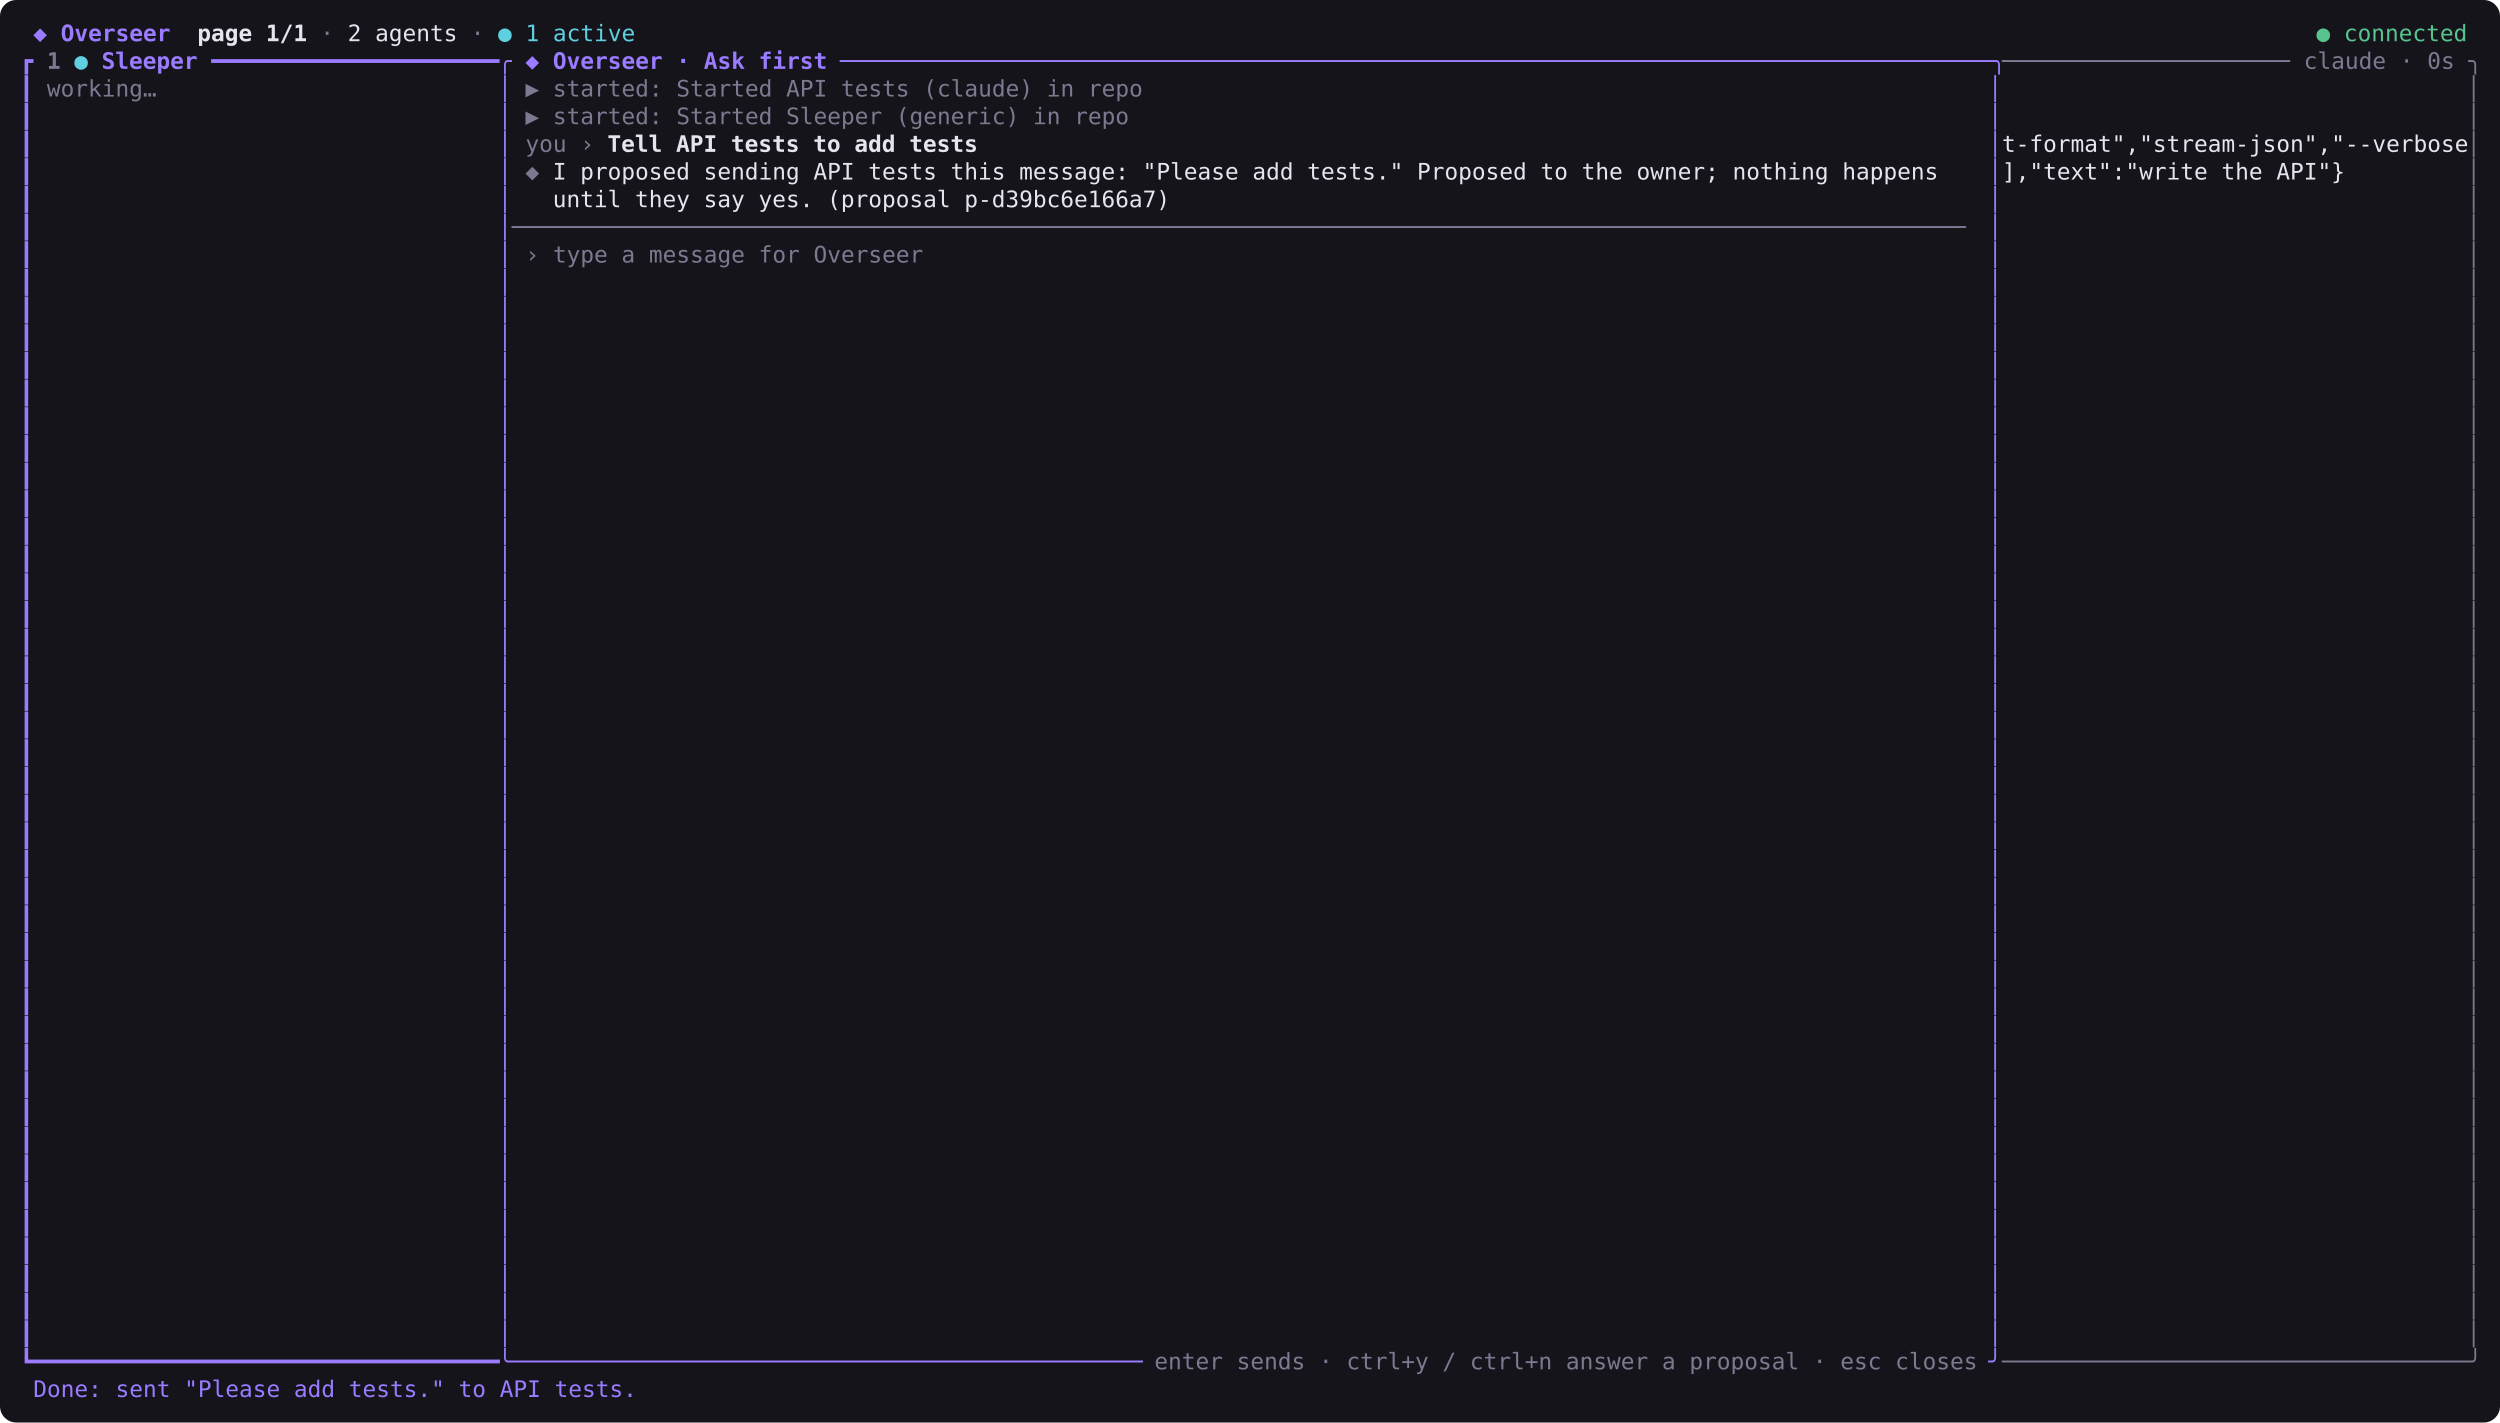
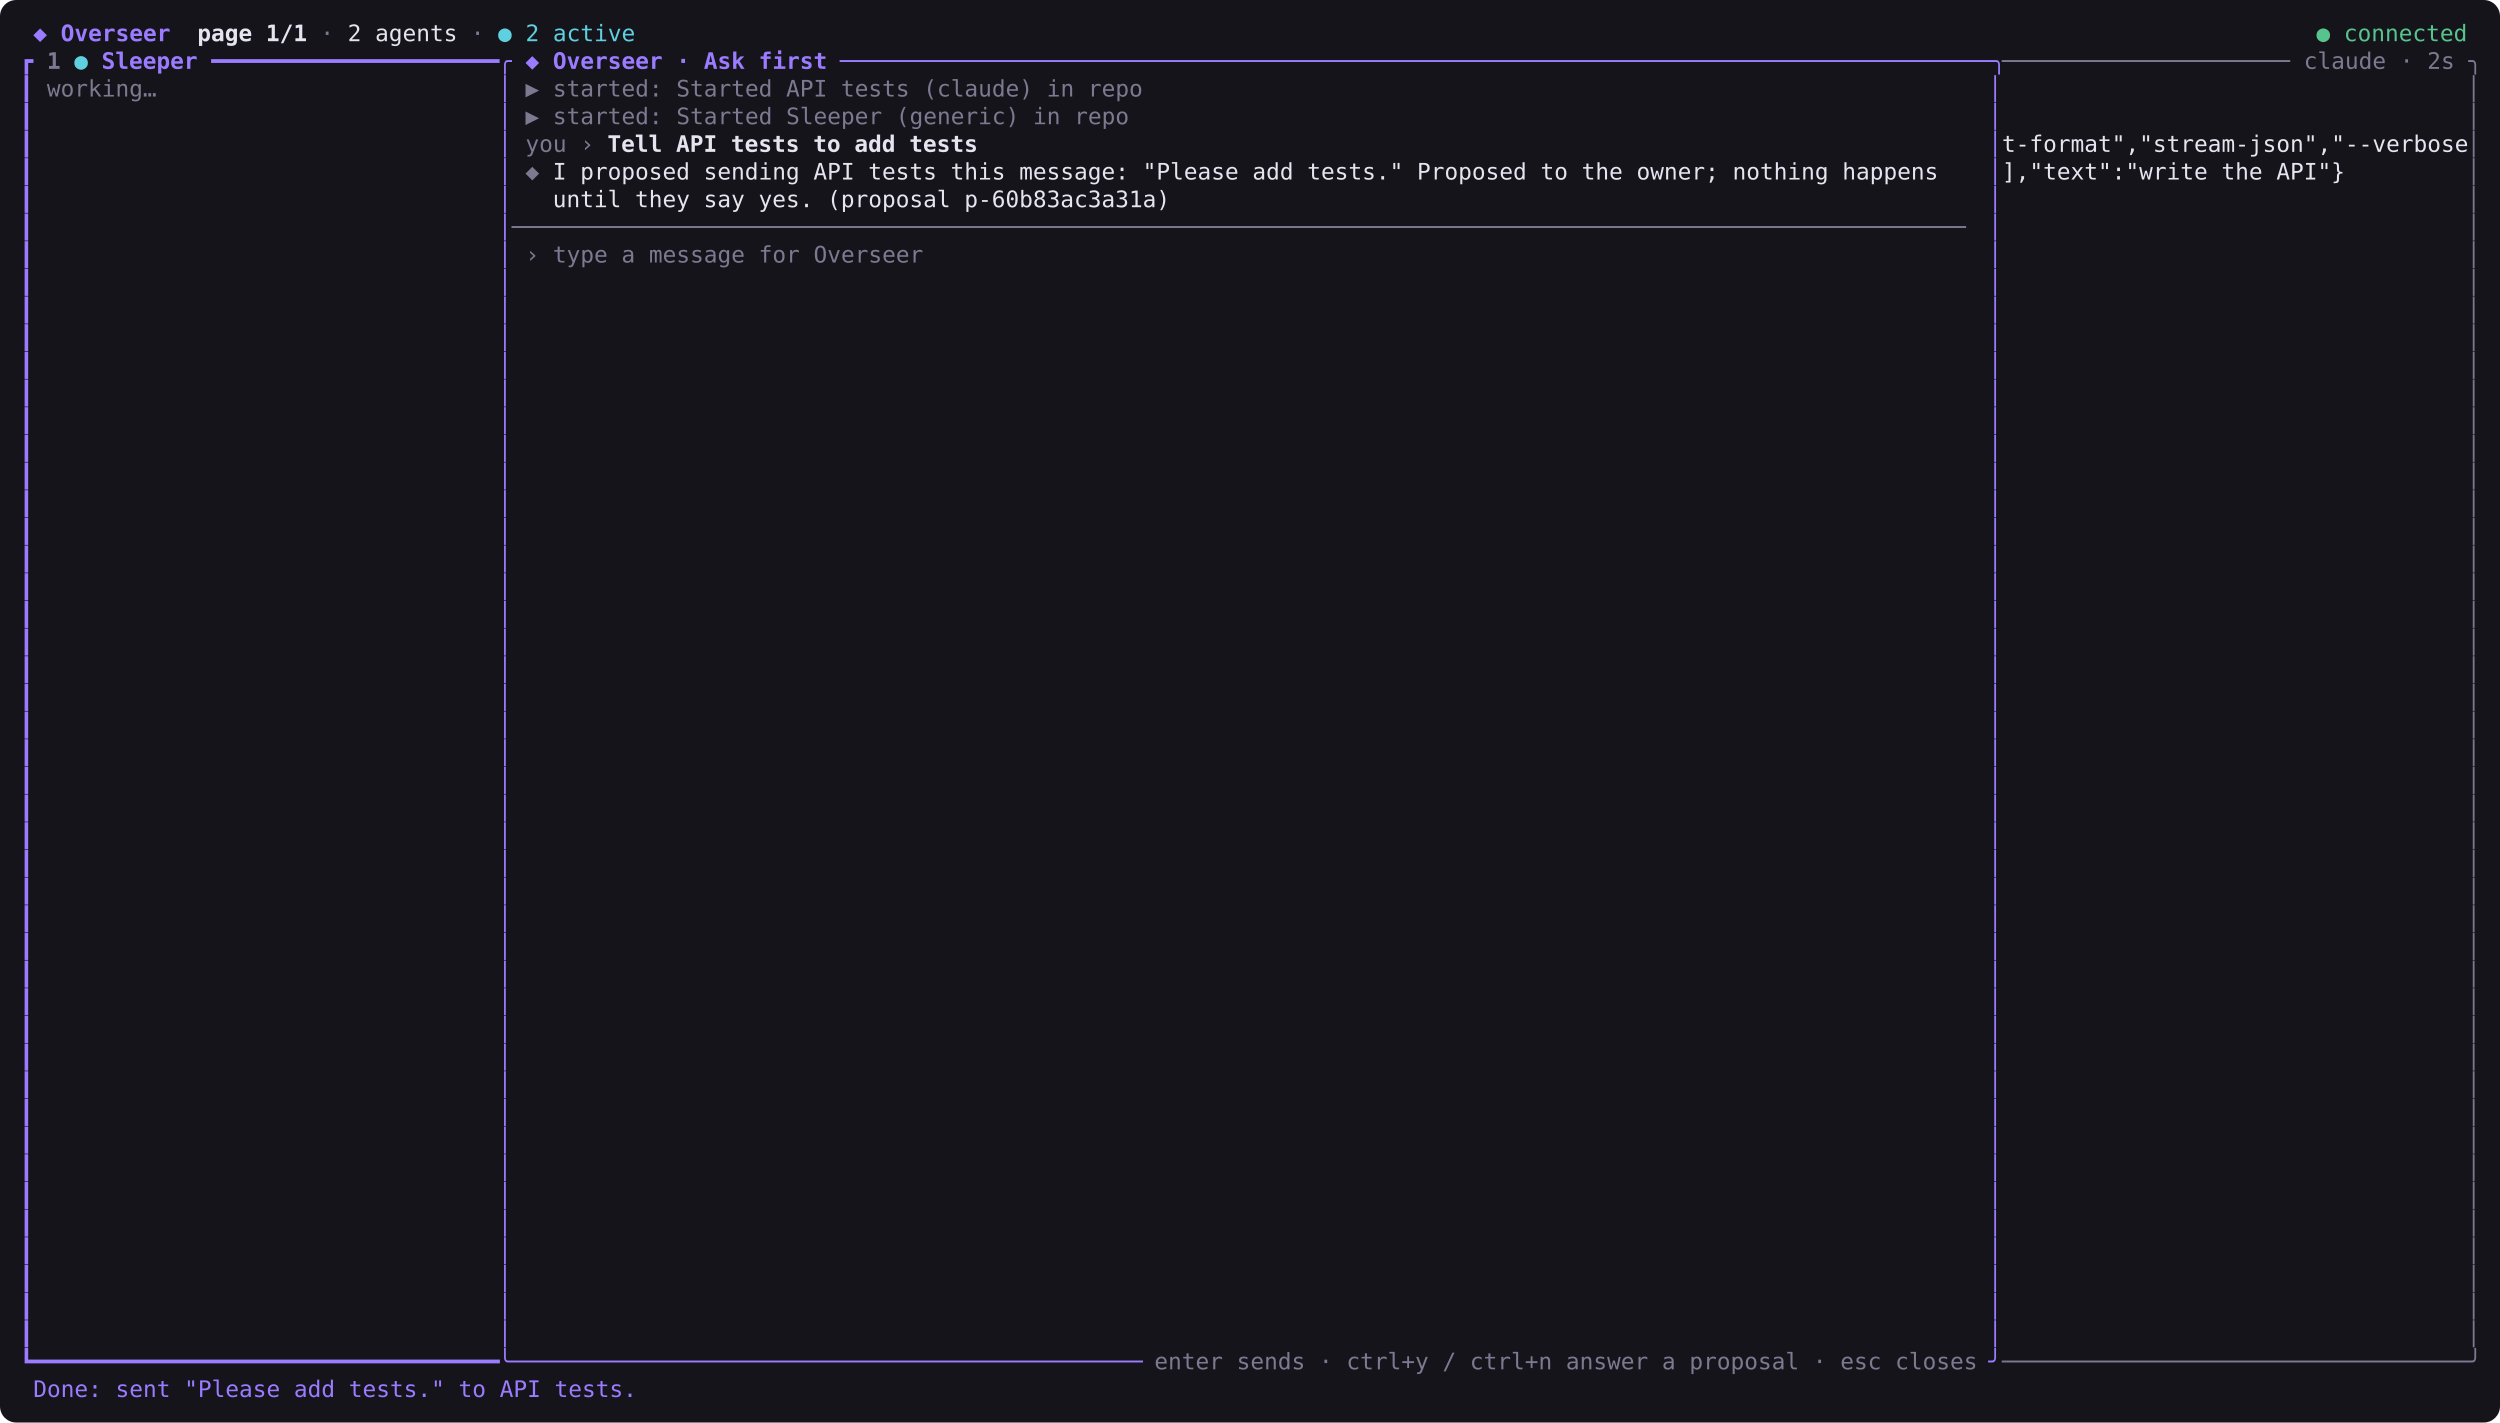
<svg xmlns="http://www.w3.org/2000/svg" width="1536" height="874" viewBox="0 0 1536 874">
  <rect width="100%" height="100%" rx="10" fill="#15141b" />
  <g font-family="ui-monospace, SFMono-Regular, Menlo, monospace" font-size="14">
    <text x="12.0" y="25.3" textLength="100.8" lengthAdjust="spacingAndGlyphs" fill="#9b7bff" font-weight="700" xml:space="preserve"> ◆ Overseer </text>
    <text x="112.8" y="25.3" textLength="84.0" lengthAdjust="spacingAndGlyphs" fill="#e6e4ef" font-weight="700" xml:space="preserve"> page 1/1 </text>
    <text x="196.8" y="25.3" textLength="16.8" lengthAdjust="spacingAndGlyphs" fill="#7d7990" xml:space="preserve">· </text>
    <text x="213.6" y="25.3" textLength="67.2" lengthAdjust="spacingAndGlyphs" fill="#e6e4ef" xml:space="preserve">2 agents</text>
    <text x="280.8" y="25.3" textLength="25.2" lengthAdjust="spacingAndGlyphs" fill="#7d7990" xml:space="preserve"> · </text>
-     <text x="306.0" y="25.3" textLength="84.0" lengthAdjust="spacingAndGlyphs" fill="#5fd0e0" xml:space="preserve">● 1 active</text>
+     <text x="306.0" y="25.3" textLength="84.0" lengthAdjust="spacingAndGlyphs" fill="#5fd0e0" xml:space="preserve">● 2 active</text>
    <text x="1423.2" y="25.3" textLength="100.8" lengthAdjust="spacingAndGlyphs" fill="#58c48d" xml:space="preserve">● connected </text>
    <text x="12.0" y="42.3" textLength="8.4" lengthAdjust="spacingAndGlyphs" fill="#9b7bff" font-weight="700" xml:space="preserve">┏</text>
    <text x="20.4" y="42.3" textLength="25.2" lengthAdjust="spacingAndGlyphs" fill="#7d7990" font-weight="700" xml:space="preserve"> 1 </text>
    <text x="45.6" y="42.3" textLength="16.8" lengthAdjust="spacingAndGlyphs" fill="#5fd0e0" font-weight="700" xml:space="preserve">● </text>
    <text x="62.4" y="42.3" textLength="243.6" lengthAdjust="spacingAndGlyphs" fill="#9b7bff" font-weight="700" xml:space="preserve">Sleeper ━━━━━━━━━━━━━━━━━━━━━</text>
    <text x="306.0" y="42.3" textLength="8.4" lengthAdjust="spacingAndGlyphs" fill="#9b7bff" xml:space="preserve">╭</text>
    <text x="314.4" y="42.3" textLength="201.6" lengthAdjust="spacingAndGlyphs" fill="#9b7bff" font-weight="700" xml:space="preserve"> ◆ Overseer · Ask first </text>
    <text x="516.0" y="42.3" textLength="714.0" lengthAdjust="spacingAndGlyphs" fill="#9b7bff" xml:space="preserve">────────────────────────────────────────────────────────────────────────────────────╮</text>
-     <text x="1230.0" y="42.3" textLength="294.0" lengthAdjust="spacingAndGlyphs" fill="#7d7990" xml:space="preserve">───────────────────── claude · 0s ╮</text>
+     <text x="1230.0" y="42.3" textLength="294.0" lengthAdjust="spacingAndGlyphs" fill="#7d7990" xml:space="preserve">───────────────────── claude · 2s ╮</text>
    <text x="12.0" y="59.3" textLength="8.4" lengthAdjust="spacingAndGlyphs" fill="#9b7bff" font-weight="700" xml:space="preserve">┃</text>
    <text x="28.8" y="59.3" textLength="67.2" lengthAdjust="spacingAndGlyphs" fill="#7d7990" xml:space="preserve">working…</text>
    <text x="306.0" y="59.3" textLength="8.4" lengthAdjust="spacingAndGlyphs" fill="#9b7bff" xml:space="preserve">│</text>
    <text x="314.4" y="59.3" textLength="386.4" lengthAdjust="spacingAndGlyphs" fill="#7d7990" xml:space="preserve"> ▶ started: Started API tests (claude) in repo</text>
    <text x="1221.6" y="59.3" textLength="8.4" lengthAdjust="spacingAndGlyphs" fill="#9b7bff" xml:space="preserve">│</text>
    <text x="1515.6" y="59.3" textLength="8.4" lengthAdjust="spacingAndGlyphs" fill="#7d7990" xml:space="preserve">│</text>
    <text x="12.0" y="76.3" textLength="8.4" lengthAdjust="spacingAndGlyphs" fill="#9b7bff" font-weight="700" xml:space="preserve">┃</text>
    <text x="306.0" y="76.3" textLength="8.4" lengthAdjust="spacingAndGlyphs" fill="#9b7bff" xml:space="preserve">│</text>
    <text x="314.4" y="76.3" textLength="378.0" lengthAdjust="spacingAndGlyphs" fill="#7d7990" xml:space="preserve"> ▶ started: Started Sleeper (generic) in repo</text>
    <text x="1221.6" y="76.3" textLength="8.4" lengthAdjust="spacingAndGlyphs" fill="#9b7bff" xml:space="preserve">│</text>
    <text x="1515.6" y="76.3" textLength="8.4" lengthAdjust="spacingAndGlyphs" fill="#7d7990" xml:space="preserve">│</text>
    <text x="12.0" y="93.3" textLength="8.4" lengthAdjust="spacingAndGlyphs" fill="#9b7bff" font-weight="700" xml:space="preserve">┃</text>
    <text x="306.0" y="93.3" textLength="8.4" lengthAdjust="spacingAndGlyphs" fill="#9b7bff" xml:space="preserve">│</text>
    <text x="314.4" y="93.3" textLength="58.8" lengthAdjust="spacingAndGlyphs" fill="#7d7990" xml:space="preserve"> you › </text>
    <text x="373.2" y="93.3" textLength="226.8" lengthAdjust="spacingAndGlyphs" fill="#e6e4ef" font-weight="700" xml:space="preserve">Tell API tests to add tests</text>
    <text x="1221.6" y="93.3" textLength="8.4" lengthAdjust="spacingAndGlyphs" fill="#9b7bff" xml:space="preserve">│</text>
    <text x="1230.0" y="93.3" textLength="285.6" lengthAdjust="spacingAndGlyphs" fill="#e6e4ef" xml:space="preserve">t-format","stream-json","--verbose</text>
    <text x="1515.6" y="93.3" textLength="8.4" lengthAdjust="spacingAndGlyphs" fill="#7d7990" xml:space="preserve">│</text>
    <text x="12.0" y="110.3" textLength="8.4" lengthAdjust="spacingAndGlyphs" fill="#9b7bff" font-weight="700" xml:space="preserve">┃</text>
    <text x="306.0" y="110.3" textLength="8.4" lengthAdjust="spacingAndGlyphs" fill="#9b7bff" xml:space="preserve">│</text>
    <text x="314.4" y="110.3" textLength="25.2" lengthAdjust="spacingAndGlyphs" fill="#7d7990" xml:space="preserve"> ◆ </text>
    <text x="339.6" y="110.3" textLength="882.0" lengthAdjust="spacingAndGlyphs" fill="#e6e4ef" xml:space="preserve">I proposed sending API tests this message: "Please add tests." Proposed to the owner; nothing happens    </text>
    <text x="1221.6" y="110.3" textLength="8.4" lengthAdjust="spacingAndGlyphs" fill="#9b7bff" xml:space="preserve">│</text>
    <text x="1230.0" y="110.3" textLength="285.6" lengthAdjust="spacingAndGlyphs" fill="#e6e4ef" xml:space="preserve">],"text":"write the API"}         </text>
    <text x="1515.6" y="110.3" textLength="8.4" lengthAdjust="spacingAndGlyphs" fill="#7d7990" xml:space="preserve">│</text>
    <text x="12.0" y="127.3" textLength="8.4" lengthAdjust="spacingAndGlyphs" fill="#9b7bff" font-weight="700" xml:space="preserve">┃</text>
    <text x="306.0" y="127.3" textLength="8.4" lengthAdjust="spacingAndGlyphs" fill="#9b7bff" xml:space="preserve">│</text>
-     <text x="339.6" y="127.3" textLength="882.0" lengthAdjust="spacingAndGlyphs" fill="#e6e4ef" xml:space="preserve">until they say yes. (proposal p-d39bc6e166a7)                                                            </text>
+     <text x="339.6" y="127.3" textLength="882.0" lengthAdjust="spacingAndGlyphs" fill="#e6e4ef" xml:space="preserve">until they say yes. (proposal p-60b83ac3a31a)                                                            </text>
    <text x="1221.6" y="127.3" textLength="8.4" lengthAdjust="spacingAndGlyphs" fill="#9b7bff" xml:space="preserve">│</text>
    <text x="1515.6" y="127.3" textLength="8.4" lengthAdjust="spacingAndGlyphs" fill="#7d7990" xml:space="preserve">│</text>
    <text x="12.0" y="144.3" textLength="8.4" lengthAdjust="spacingAndGlyphs" fill="#9b7bff" font-weight="700" xml:space="preserve">┃</text>
    <text x="306.0" y="144.3" textLength="8.4" lengthAdjust="spacingAndGlyphs" fill="#9b7bff" xml:space="preserve">│</text>
    <text x="314.4" y="144.3" textLength="890.4" lengthAdjust="spacingAndGlyphs" fill="#7d7990" xml:space="preserve">──────────────────────────────────────────────────────────────────────────────────────────────────────────</text>
    <text x="1221.6" y="144.3" textLength="8.4" lengthAdjust="spacingAndGlyphs" fill="#9b7bff" xml:space="preserve">│</text>
    <text x="1515.6" y="144.3" textLength="8.4" lengthAdjust="spacingAndGlyphs" fill="#7d7990" xml:space="preserve">│</text>
    <text x="12.0" y="161.3" textLength="8.4" lengthAdjust="spacingAndGlyphs" fill="#9b7bff" font-weight="700" xml:space="preserve">┃</text>
    <text x="306.0" y="161.3" textLength="8.4" lengthAdjust="spacingAndGlyphs" fill="#9b7bff" xml:space="preserve">│</text>
    <text x="314.4" y="161.3" textLength="252.0" lengthAdjust="spacingAndGlyphs" fill="#7d7990" xml:space="preserve"> › type a message for Overseer</text>
    <text x="1221.6" y="161.3" textLength="8.4" lengthAdjust="spacingAndGlyphs" fill="#9b7bff" xml:space="preserve">│</text>
    <text x="1515.6" y="161.3" textLength="8.4" lengthAdjust="spacingAndGlyphs" fill="#7d7990" xml:space="preserve">│</text>
    <text x="12.0" y="178.3" textLength="8.4" lengthAdjust="spacingAndGlyphs" fill="#9b7bff" font-weight="700" xml:space="preserve">┃</text>
    <text x="306.0" y="178.3" textLength="8.4" lengthAdjust="spacingAndGlyphs" fill="#9b7bff" xml:space="preserve">│</text>
    <text x="1221.6" y="178.3" textLength="8.4" lengthAdjust="spacingAndGlyphs" fill="#9b7bff" xml:space="preserve">│</text>
    <text x="1515.6" y="178.3" textLength="8.4" lengthAdjust="spacingAndGlyphs" fill="#7d7990" xml:space="preserve">│</text>
    <text x="12.0" y="195.3" textLength="8.4" lengthAdjust="spacingAndGlyphs" fill="#9b7bff" font-weight="700" xml:space="preserve">┃</text>
    <text x="306.0" y="195.3" textLength="8.4" lengthAdjust="spacingAndGlyphs" fill="#9b7bff" xml:space="preserve">│</text>
    <text x="1221.6" y="195.3" textLength="8.4" lengthAdjust="spacingAndGlyphs" fill="#9b7bff" xml:space="preserve">│</text>
    <text x="1515.6" y="195.3" textLength="8.4" lengthAdjust="spacingAndGlyphs" fill="#7d7990" xml:space="preserve">│</text>
    <text x="12.0" y="212.3" textLength="8.4" lengthAdjust="spacingAndGlyphs" fill="#9b7bff" font-weight="700" xml:space="preserve">┃</text>
    <text x="306.0" y="212.3" textLength="8.4" lengthAdjust="spacingAndGlyphs" fill="#9b7bff" xml:space="preserve">│</text>
    <text x="1221.6" y="212.3" textLength="8.4" lengthAdjust="spacingAndGlyphs" fill="#9b7bff" xml:space="preserve">│</text>
    <text x="1515.6" y="212.3" textLength="8.4" lengthAdjust="spacingAndGlyphs" fill="#7d7990" xml:space="preserve">│</text>
    <text x="12.0" y="229.3" textLength="8.4" lengthAdjust="spacingAndGlyphs" fill="#9b7bff" font-weight="700" xml:space="preserve">┃</text>
    <text x="306.0" y="229.3" textLength="8.4" lengthAdjust="spacingAndGlyphs" fill="#9b7bff" xml:space="preserve">│</text>
    <text x="1221.6" y="229.3" textLength="8.4" lengthAdjust="spacingAndGlyphs" fill="#9b7bff" xml:space="preserve">│</text>
    <text x="1515.6" y="229.3" textLength="8.4" lengthAdjust="spacingAndGlyphs" fill="#7d7990" xml:space="preserve">│</text>
    <text x="12.0" y="246.3" textLength="8.4" lengthAdjust="spacingAndGlyphs" fill="#9b7bff" font-weight="700" xml:space="preserve">┃</text>
    <text x="306.0" y="246.3" textLength="8.4" lengthAdjust="spacingAndGlyphs" fill="#9b7bff" xml:space="preserve">│</text>
    <text x="1221.6" y="246.3" textLength="8.4" lengthAdjust="spacingAndGlyphs" fill="#9b7bff" xml:space="preserve">│</text>
    <text x="1515.6" y="246.3" textLength="8.4" lengthAdjust="spacingAndGlyphs" fill="#7d7990" xml:space="preserve">│</text>
    <text x="12.0" y="263.3" textLength="8.4" lengthAdjust="spacingAndGlyphs" fill="#9b7bff" font-weight="700" xml:space="preserve">┃</text>
    <text x="306.0" y="263.3" textLength="8.4" lengthAdjust="spacingAndGlyphs" fill="#9b7bff" xml:space="preserve">│</text>
    <text x="1221.6" y="263.3" textLength="8.4" lengthAdjust="spacingAndGlyphs" fill="#9b7bff" xml:space="preserve">│</text>
    <text x="1515.6" y="263.3" textLength="8.4" lengthAdjust="spacingAndGlyphs" fill="#7d7990" xml:space="preserve">│</text>
    <text x="12.0" y="280.3" textLength="8.4" lengthAdjust="spacingAndGlyphs" fill="#9b7bff" font-weight="700" xml:space="preserve">┃</text>
    <text x="306.0" y="280.3" textLength="8.4" lengthAdjust="spacingAndGlyphs" fill="#9b7bff" xml:space="preserve">│</text>
    <text x="1221.6" y="280.3" textLength="8.4" lengthAdjust="spacingAndGlyphs" fill="#9b7bff" xml:space="preserve">│</text>
    <text x="1515.6" y="280.3" textLength="8.4" lengthAdjust="spacingAndGlyphs" fill="#7d7990" xml:space="preserve">│</text>
    <text x="12.0" y="297.3" textLength="8.4" lengthAdjust="spacingAndGlyphs" fill="#9b7bff" font-weight="700" xml:space="preserve">┃</text>
    <text x="306.0" y="297.3" textLength="8.4" lengthAdjust="spacingAndGlyphs" fill="#9b7bff" xml:space="preserve">│</text>
    <text x="1221.6" y="297.3" textLength="8.4" lengthAdjust="spacingAndGlyphs" fill="#9b7bff" xml:space="preserve">│</text>
    <text x="1515.6" y="297.3" textLength="8.4" lengthAdjust="spacingAndGlyphs" fill="#7d7990" xml:space="preserve">│</text>
    <text x="12.0" y="314.3" textLength="8.4" lengthAdjust="spacingAndGlyphs" fill="#9b7bff" font-weight="700" xml:space="preserve">┃</text>
    <text x="306.0" y="314.3" textLength="8.4" lengthAdjust="spacingAndGlyphs" fill="#9b7bff" xml:space="preserve">│</text>
    <text x="1221.6" y="314.3" textLength="8.4" lengthAdjust="spacingAndGlyphs" fill="#9b7bff" xml:space="preserve">│</text>
    <text x="1515.6" y="314.3" textLength="8.4" lengthAdjust="spacingAndGlyphs" fill="#7d7990" xml:space="preserve">│</text>
    <text x="12.0" y="331.3" textLength="8.4" lengthAdjust="spacingAndGlyphs" fill="#9b7bff" font-weight="700" xml:space="preserve">┃</text>
    <text x="306.0" y="331.3" textLength="8.4" lengthAdjust="spacingAndGlyphs" fill="#9b7bff" xml:space="preserve">│</text>
    <text x="1221.6" y="331.3" textLength="8.4" lengthAdjust="spacingAndGlyphs" fill="#9b7bff" xml:space="preserve">│</text>
    <text x="1515.6" y="331.3" textLength="8.4" lengthAdjust="spacingAndGlyphs" fill="#7d7990" xml:space="preserve">│</text>
    <text x="12.0" y="348.3" textLength="8.4" lengthAdjust="spacingAndGlyphs" fill="#9b7bff" font-weight="700" xml:space="preserve">┃</text>
    <text x="306.0" y="348.3" textLength="8.4" lengthAdjust="spacingAndGlyphs" fill="#9b7bff" xml:space="preserve">│</text>
    <text x="1221.6" y="348.3" textLength="8.4" lengthAdjust="spacingAndGlyphs" fill="#9b7bff" xml:space="preserve">│</text>
    <text x="1515.6" y="348.3" textLength="8.4" lengthAdjust="spacingAndGlyphs" fill="#7d7990" xml:space="preserve">│</text>
    <text x="12.0" y="365.3" textLength="8.4" lengthAdjust="spacingAndGlyphs" fill="#9b7bff" font-weight="700" xml:space="preserve">┃</text>
    <text x="306.0" y="365.3" textLength="8.4" lengthAdjust="spacingAndGlyphs" fill="#9b7bff" xml:space="preserve">│</text>
    <text x="1221.6" y="365.3" textLength="8.4" lengthAdjust="spacingAndGlyphs" fill="#9b7bff" xml:space="preserve">│</text>
    <text x="1515.6" y="365.3" textLength="8.4" lengthAdjust="spacingAndGlyphs" fill="#7d7990" xml:space="preserve">│</text>
    <text x="12.0" y="382.3" textLength="8.4" lengthAdjust="spacingAndGlyphs" fill="#9b7bff" font-weight="700" xml:space="preserve">┃</text>
    <text x="306.0" y="382.3" textLength="8.4" lengthAdjust="spacingAndGlyphs" fill="#9b7bff" xml:space="preserve">│</text>
    <text x="1221.6" y="382.3" textLength="8.4" lengthAdjust="spacingAndGlyphs" fill="#9b7bff" xml:space="preserve">│</text>
    <text x="1515.6" y="382.3" textLength="8.4" lengthAdjust="spacingAndGlyphs" fill="#7d7990" xml:space="preserve">│</text>
    <text x="12.0" y="399.3" textLength="8.4" lengthAdjust="spacingAndGlyphs" fill="#9b7bff" font-weight="700" xml:space="preserve">┃</text>
    <text x="306.0" y="399.3" textLength="8.4" lengthAdjust="spacingAndGlyphs" fill="#9b7bff" xml:space="preserve">│</text>
    <text x="1221.6" y="399.3" textLength="8.4" lengthAdjust="spacingAndGlyphs" fill="#9b7bff" xml:space="preserve">│</text>
    <text x="1515.6" y="399.3" textLength="8.4" lengthAdjust="spacingAndGlyphs" fill="#7d7990" xml:space="preserve">│</text>
    <text x="12.0" y="416.3" textLength="8.4" lengthAdjust="spacingAndGlyphs" fill="#9b7bff" font-weight="700" xml:space="preserve">┃</text>
    <text x="306.0" y="416.3" textLength="8.4" lengthAdjust="spacingAndGlyphs" fill="#9b7bff" xml:space="preserve">│</text>
    <text x="1221.6" y="416.3" textLength="8.4" lengthAdjust="spacingAndGlyphs" fill="#9b7bff" xml:space="preserve">│</text>
    <text x="1515.6" y="416.3" textLength="8.4" lengthAdjust="spacingAndGlyphs" fill="#7d7990" xml:space="preserve">│</text>
    <text x="12.0" y="433.3" textLength="8.4" lengthAdjust="spacingAndGlyphs" fill="#9b7bff" font-weight="700" xml:space="preserve">┃</text>
    <text x="306.0" y="433.3" textLength="8.4" lengthAdjust="spacingAndGlyphs" fill="#9b7bff" xml:space="preserve">│</text>
    <text x="1221.6" y="433.3" textLength="8.4" lengthAdjust="spacingAndGlyphs" fill="#9b7bff" xml:space="preserve">│</text>
    <text x="1515.6" y="433.3" textLength="8.4" lengthAdjust="spacingAndGlyphs" fill="#7d7990" xml:space="preserve">│</text>
    <text x="12.0" y="450.3" textLength="8.4" lengthAdjust="spacingAndGlyphs" fill="#9b7bff" font-weight="700" xml:space="preserve">┃</text>
    <text x="306.0" y="450.3" textLength="8.4" lengthAdjust="spacingAndGlyphs" fill="#9b7bff" xml:space="preserve">│</text>
    <text x="1221.6" y="450.3" textLength="8.4" lengthAdjust="spacingAndGlyphs" fill="#9b7bff" xml:space="preserve">│</text>
    <text x="1515.6" y="450.3" textLength="8.4" lengthAdjust="spacingAndGlyphs" fill="#7d7990" xml:space="preserve">│</text>
    <text x="12.0" y="467.3" textLength="8.4" lengthAdjust="spacingAndGlyphs" fill="#9b7bff" font-weight="700" xml:space="preserve">┃</text>
    <text x="306.0" y="467.3" textLength="8.4" lengthAdjust="spacingAndGlyphs" fill="#9b7bff" xml:space="preserve">│</text>
    <text x="1221.6" y="467.3" textLength="8.4" lengthAdjust="spacingAndGlyphs" fill="#9b7bff" xml:space="preserve">│</text>
    <text x="1515.6" y="467.3" textLength="8.4" lengthAdjust="spacingAndGlyphs" fill="#7d7990" xml:space="preserve">│</text>
    <text x="12.0" y="484.3" textLength="8.4" lengthAdjust="spacingAndGlyphs" fill="#9b7bff" font-weight="700" xml:space="preserve">┃</text>
    <text x="306.0" y="484.3" textLength="8.4" lengthAdjust="spacingAndGlyphs" fill="#9b7bff" xml:space="preserve">│</text>
    <text x="1221.6" y="484.3" textLength="8.4" lengthAdjust="spacingAndGlyphs" fill="#9b7bff" xml:space="preserve">│</text>
    <text x="1515.6" y="484.3" textLength="8.4" lengthAdjust="spacingAndGlyphs" fill="#7d7990" xml:space="preserve">│</text>
    <text x="12.0" y="501.3" textLength="8.4" lengthAdjust="spacingAndGlyphs" fill="#9b7bff" font-weight="700" xml:space="preserve">┃</text>
    <text x="306.0" y="501.3" textLength="8.4" lengthAdjust="spacingAndGlyphs" fill="#9b7bff" xml:space="preserve">│</text>
    <text x="1221.6" y="501.3" textLength="8.4" lengthAdjust="spacingAndGlyphs" fill="#9b7bff" xml:space="preserve">│</text>
    <text x="1515.6" y="501.3" textLength="8.4" lengthAdjust="spacingAndGlyphs" fill="#7d7990" xml:space="preserve">│</text>
    <text x="12.0" y="518.3" textLength="8.4" lengthAdjust="spacingAndGlyphs" fill="#9b7bff" font-weight="700" xml:space="preserve">┃</text>
    <text x="306.0" y="518.3" textLength="8.4" lengthAdjust="spacingAndGlyphs" fill="#9b7bff" xml:space="preserve">│</text>
    <text x="1221.6" y="518.3" textLength="8.4" lengthAdjust="spacingAndGlyphs" fill="#9b7bff" xml:space="preserve">│</text>
    <text x="1515.6" y="518.3" textLength="8.4" lengthAdjust="spacingAndGlyphs" fill="#7d7990" xml:space="preserve">│</text>
    <text x="12.0" y="535.3" textLength="8.4" lengthAdjust="spacingAndGlyphs" fill="#9b7bff" font-weight="700" xml:space="preserve">┃</text>
    <text x="306.0" y="535.3" textLength="8.4" lengthAdjust="spacingAndGlyphs" fill="#9b7bff" xml:space="preserve">│</text>
    <text x="1221.6" y="535.3" textLength="8.4" lengthAdjust="spacingAndGlyphs" fill="#9b7bff" xml:space="preserve">│</text>
    <text x="1515.6" y="535.3" textLength="8.4" lengthAdjust="spacingAndGlyphs" fill="#7d7990" xml:space="preserve">│</text>
    <text x="12.0" y="552.3" textLength="8.4" lengthAdjust="spacingAndGlyphs" fill="#9b7bff" font-weight="700" xml:space="preserve">┃</text>
    <text x="306.0" y="552.3" textLength="8.4" lengthAdjust="spacingAndGlyphs" fill="#9b7bff" xml:space="preserve">│</text>
    <text x="1221.6" y="552.3" textLength="8.4" lengthAdjust="spacingAndGlyphs" fill="#9b7bff" xml:space="preserve">│</text>
    <text x="1515.6" y="552.3" textLength="8.4" lengthAdjust="spacingAndGlyphs" fill="#7d7990" xml:space="preserve">│</text>
    <text x="12.0" y="569.3" textLength="8.4" lengthAdjust="spacingAndGlyphs" fill="#9b7bff" font-weight="700" xml:space="preserve">┃</text>
    <text x="306.0" y="569.3" textLength="8.4" lengthAdjust="spacingAndGlyphs" fill="#9b7bff" xml:space="preserve">│</text>
    <text x="1221.6" y="569.3" textLength="8.4" lengthAdjust="spacingAndGlyphs" fill="#9b7bff" xml:space="preserve">│</text>
    <text x="1515.6" y="569.3" textLength="8.4" lengthAdjust="spacingAndGlyphs" fill="#7d7990" xml:space="preserve">│</text>
    <text x="12.0" y="586.3" textLength="8.4" lengthAdjust="spacingAndGlyphs" fill="#9b7bff" font-weight="700" xml:space="preserve">┃</text>
    <text x="306.0" y="586.3" textLength="8.4" lengthAdjust="spacingAndGlyphs" fill="#9b7bff" xml:space="preserve">│</text>
    <text x="1221.6" y="586.3" textLength="8.4" lengthAdjust="spacingAndGlyphs" fill="#9b7bff" xml:space="preserve">│</text>
    <text x="1515.6" y="586.3" textLength="8.4" lengthAdjust="spacingAndGlyphs" fill="#7d7990" xml:space="preserve">│</text>
    <text x="12.0" y="603.3" textLength="8.4" lengthAdjust="spacingAndGlyphs" fill="#9b7bff" font-weight="700" xml:space="preserve">┃</text>
    <text x="306.0" y="603.3" textLength="8.4" lengthAdjust="spacingAndGlyphs" fill="#9b7bff" xml:space="preserve">│</text>
    <text x="1221.6" y="603.3" textLength="8.4" lengthAdjust="spacingAndGlyphs" fill="#9b7bff" xml:space="preserve">│</text>
    <text x="1515.6" y="603.3" textLength="8.4" lengthAdjust="spacingAndGlyphs" fill="#7d7990" xml:space="preserve">│</text>
    <text x="12.0" y="620.3" textLength="8.4" lengthAdjust="spacingAndGlyphs" fill="#9b7bff" font-weight="700" xml:space="preserve">┃</text>
    <text x="306.0" y="620.3" textLength="8.4" lengthAdjust="spacingAndGlyphs" fill="#9b7bff" xml:space="preserve">│</text>
    <text x="1221.6" y="620.3" textLength="8.4" lengthAdjust="spacingAndGlyphs" fill="#9b7bff" xml:space="preserve">│</text>
    <text x="1515.6" y="620.3" textLength="8.4" lengthAdjust="spacingAndGlyphs" fill="#7d7990" xml:space="preserve">│</text>
    <text x="12.0" y="637.3" textLength="8.4" lengthAdjust="spacingAndGlyphs" fill="#9b7bff" font-weight="700" xml:space="preserve">┃</text>
    <text x="306.0" y="637.3" textLength="8.4" lengthAdjust="spacingAndGlyphs" fill="#9b7bff" xml:space="preserve">│</text>
    <text x="1221.6" y="637.3" textLength="8.4" lengthAdjust="spacingAndGlyphs" fill="#9b7bff" xml:space="preserve">│</text>
    <text x="1515.6" y="637.3" textLength="8.4" lengthAdjust="spacingAndGlyphs" fill="#7d7990" xml:space="preserve">│</text>
    <text x="12.0" y="654.3" textLength="8.4" lengthAdjust="spacingAndGlyphs" fill="#9b7bff" font-weight="700" xml:space="preserve">┃</text>
    <text x="306.0" y="654.3" textLength="8.4" lengthAdjust="spacingAndGlyphs" fill="#9b7bff" xml:space="preserve">│</text>
    <text x="1221.6" y="654.3" textLength="8.4" lengthAdjust="spacingAndGlyphs" fill="#9b7bff" xml:space="preserve">│</text>
    <text x="1515.6" y="654.3" textLength="8.4" lengthAdjust="spacingAndGlyphs" fill="#7d7990" xml:space="preserve">│</text>
    <text x="12.0" y="671.3" textLength="8.4" lengthAdjust="spacingAndGlyphs" fill="#9b7bff" font-weight="700" xml:space="preserve">┃</text>
    <text x="306.0" y="671.3" textLength="8.4" lengthAdjust="spacingAndGlyphs" fill="#9b7bff" xml:space="preserve">│</text>
    <text x="1221.6" y="671.3" textLength="8.4" lengthAdjust="spacingAndGlyphs" fill="#9b7bff" xml:space="preserve">│</text>
    <text x="1515.6" y="671.3" textLength="8.4" lengthAdjust="spacingAndGlyphs" fill="#7d7990" xml:space="preserve">│</text>
    <text x="12.0" y="688.3" textLength="8.4" lengthAdjust="spacingAndGlyphs" fill="#9b7bff" font-weight="700" xml:space="preserve">┃</text>
    <text x="306.0" y="688.3" textLength="8.4" lengthAdjust="spacingAndGlyphs" fill="#9b7bff" xml:space="preserve">│</text>
    <text x="1221.6" y="688.3" textLength="8.4" lengthAdjust="spacingAndGlyphs" fill="#9b7bff" xml:space="preserve">│</text>
    <text x="1515.6" y="688.3" textLength="8.4" lengthAdjust="spacingAndGlyphs" fill="#7d7990" xml:space="preserve">│</text>
    <text x="12.0" y="705.3" textLength="8.4" lengthAdjust="spacingAndGlyphs" fill="#9b7bff" font-weight="700" xml:space="preserve">┃</text>
    <text x="306.0" y="705.3" textLength="8.4" lengthAdjust="spacingAndGlyphs" fill="#9b7bff" xml:space="preserve">│</text>
    <text x="1221.6" y="705.3" textLength="8.4" lengthAdjust="spacingAndGlyphs" fill="#9b7bff" xml:space="preserve">│</text>
    <text x="1515.6" y="705.3" textLength="8.4" lengthAdjust="spacingAndGlyphs" fill="#7d7990" xml:space="preserve">│</text>
    <text x="12.0" y="722.3" textLength="8.4" lengthAdjust="spacingAndGlyphs" fill="#9b7bff" font-weight="700" xml:space="preserve">┃</text>
    <text x="306.0" y="722.3" textLength="8.4" lengthAdjust="spacingAndGlyphs" fill="#9b7bff" xml:space="preserve">│</text>
    <text x="1221.6" y="722.3" textLength="8.4" lengthAdjust="spacingAndGlyphs" fill="#9b7bff" xml:space="preserve">│</text>
    <text x="1515.6" y="722.3" textLength="8.4" lengthAdjust="spacingAndGlyphs" fill="#7d7990" xml:space="preserve">│</text>
    <text x="12.0" y="739.3" textLength="8.4" lengthAdjust="spacingAndGlyphs" fill="#9b7bff" font-weight="700" xml:space="preserve">┃</text>
    <text x="306.0" y="739.3" textLength="8.4" lengthAdjust="spacingAndGlyphs" fill="#9b7bff" xml:space="preserve">│</text>
    <text x="1221.6" y="739.3" textLength="8.4" lengthAdjust="spacingAndGlyphs" fill="#9b7bff" xml:space="preserve">│</text>
    <text x="1515.6" y="739.3" textLength="8.4" lengthAdjust="spacingAndGlyphs" fill="#7d7990" xml:space="preserve">│</text>
    <text x="12.0" y="756.3" textLength="8.4" lengthAdjust="spacingAndGlyphs" fill="#9b7bff" font-weight="700" xml:space="preserve">┃</text>
    <text x="306.0" y="756.3" textLength="8.4" lengthAdjust="spacingAndGlyphs" fill="#9b7bff" xml:space="preserve">│</text>
    <text x="1221.6" y="756.3" textLength="8.4" lengthAdjust="spacingAndGlyphs" fill="#9b7bff" xml:space="preserve">│</text>
    <text x="1515.6" y="756.3" textLength="8.4" lengthAdjust="spacingAndGlyphs" fill="#7d7990" xml:space="preserve">│</text>
    <text x="12.0" y="773.3" textLength="8.4" lengthAdjust="spacingAndGlyphs" fill="#9b7bff" font-weight="700" xml:space="preserve">┃</text>
    <text x="306.0" y="773.3" textLength="8.4" lengthAdjust="spacingAndGlyphs" fill="#9b7bff" xml:space="preserve">│</text>
    <text x="1221.6" y="773.3" textLength="8.4" lengthAdjust="spacingAndGlyphs" fill="#9b7bff" xml:space="preserve">│</text>
    <text x="1515.6" y="773.3" textLength="8.4" lengthAdjust="spacingAndGlyphs" fill="#7d7990" xml:space="preserve">│</text>
    <text x="12.0" y="790.3" textLength="8.4" lengthAdjust="spacingAndGlyphs" fill="#9b7bff" font-weight="700" xml:space="preserve">┃</text>
    <text x="306.0" y="790.3" textLength="8.4" lengthAdjust="spacingAndGlyphs" fill="#9b7bff" xml:space="preserve">│</text>
    <text x="1221.6" y="790.3" textLength="8.4" lengthAdjust="spacingAndGlyphs" fill="#9b7bff" xml:space="preserve">│</text>
    <text x="1515.6" y="790.3" textLength="8.4" lengthAdjust="spacingAndGlyphs" fill="#7d7990" xml:space="preserve">│</text>
    <text x="12.0" y="807.3" textLength="8.4" lengthAdjust="spacingAndGlyphs" fill="#9b7bff" font-weight="700" xml:space="preserve">┃</text>
    <text x="306.0" y="807.3" textLength="8.4" lengthAdjust="spacingAndGlyphs" fill="#9b7bff" xml:space="preserve">│</text>
    <text x="1221.6" y="807.3" textLength="8.4" lengthAdjust="spacingAndGlyphs" fill="#9b7bff" xml:space="preserve">│</text>
    <text x="1515.6" y="807.3" textLength="8.4" lengthAdjust="spacingAndGlyphs" fill="#7d7990" xml:space="preserve">│</text>
    <text x="12.0" y="824.3" textLength="8.4" lengthAdjust="spacingAndGlyphs" fill="#9b7bff" font-weight="700" xml:space="preserve">┃</text>
    <text x="306.0" y="824.3" textLength="8.4" lengthAdjust="spacingAndGlyphs" fill="#9b7bff" xml:space="preserve">│</text>
    <text x="1221.6" y="824.3" textLength="8.4" lengthAdjust="spacingAndGlyphs" fill="#9b7bff" xml:space="preserve">│</text>
    <text x="1515.6" y="824.3" textLength="8.4" lengthAdjust="spacingAndGlyphs" fill="#7d7990" xml:space="preserve">│</text>
    <text x="12.0" y="841.3" textLength="294.0" lengthAdjust="spacingAndGlyphs" fill="#9b7bff" font-weight="700" xml:space="preserve">┗━━━━━━━━━━━━━━━━━━━━━━━━━━━━━━━━━━</text>
    <text x="306.0" y="841.3" textLength="394.8" lengthAdjust="spacingAndGlyphs" fill="#9b7bff" xml:space="preserve">╰──────────────────────────────────────────────</text>
    <text x="700.8" y="841.3" textLength="520.8" lengthAdjust="spacingAndGlyphs" fill="#7d7990" xml:space="preserve"> enter sends · ctrl+y / ctrl+n answer a proposal · esc closes </text>
    <text x="1221.6" y="841.3" textLength="8.4" lengthAdjust="spacingAndGlyphs" fill="#9b7bff" xml:space="preserve">╯</text>
    <text x="1230.0" y="841.3" textLength="294.0" lengthAdjust="spacingAndGlyphs" fill="#7d7990" xml:space="preserve">──────────────────────────────────╯</text>
    <text x="12.0" y="858.3" textLength="378.0" lengthAdjust="spacingAndGlyphs" fill="#9b7bff" xml:space="preserve"> Done: sent "Please add tests." to API tests.</text>
  </g>
</svg>
